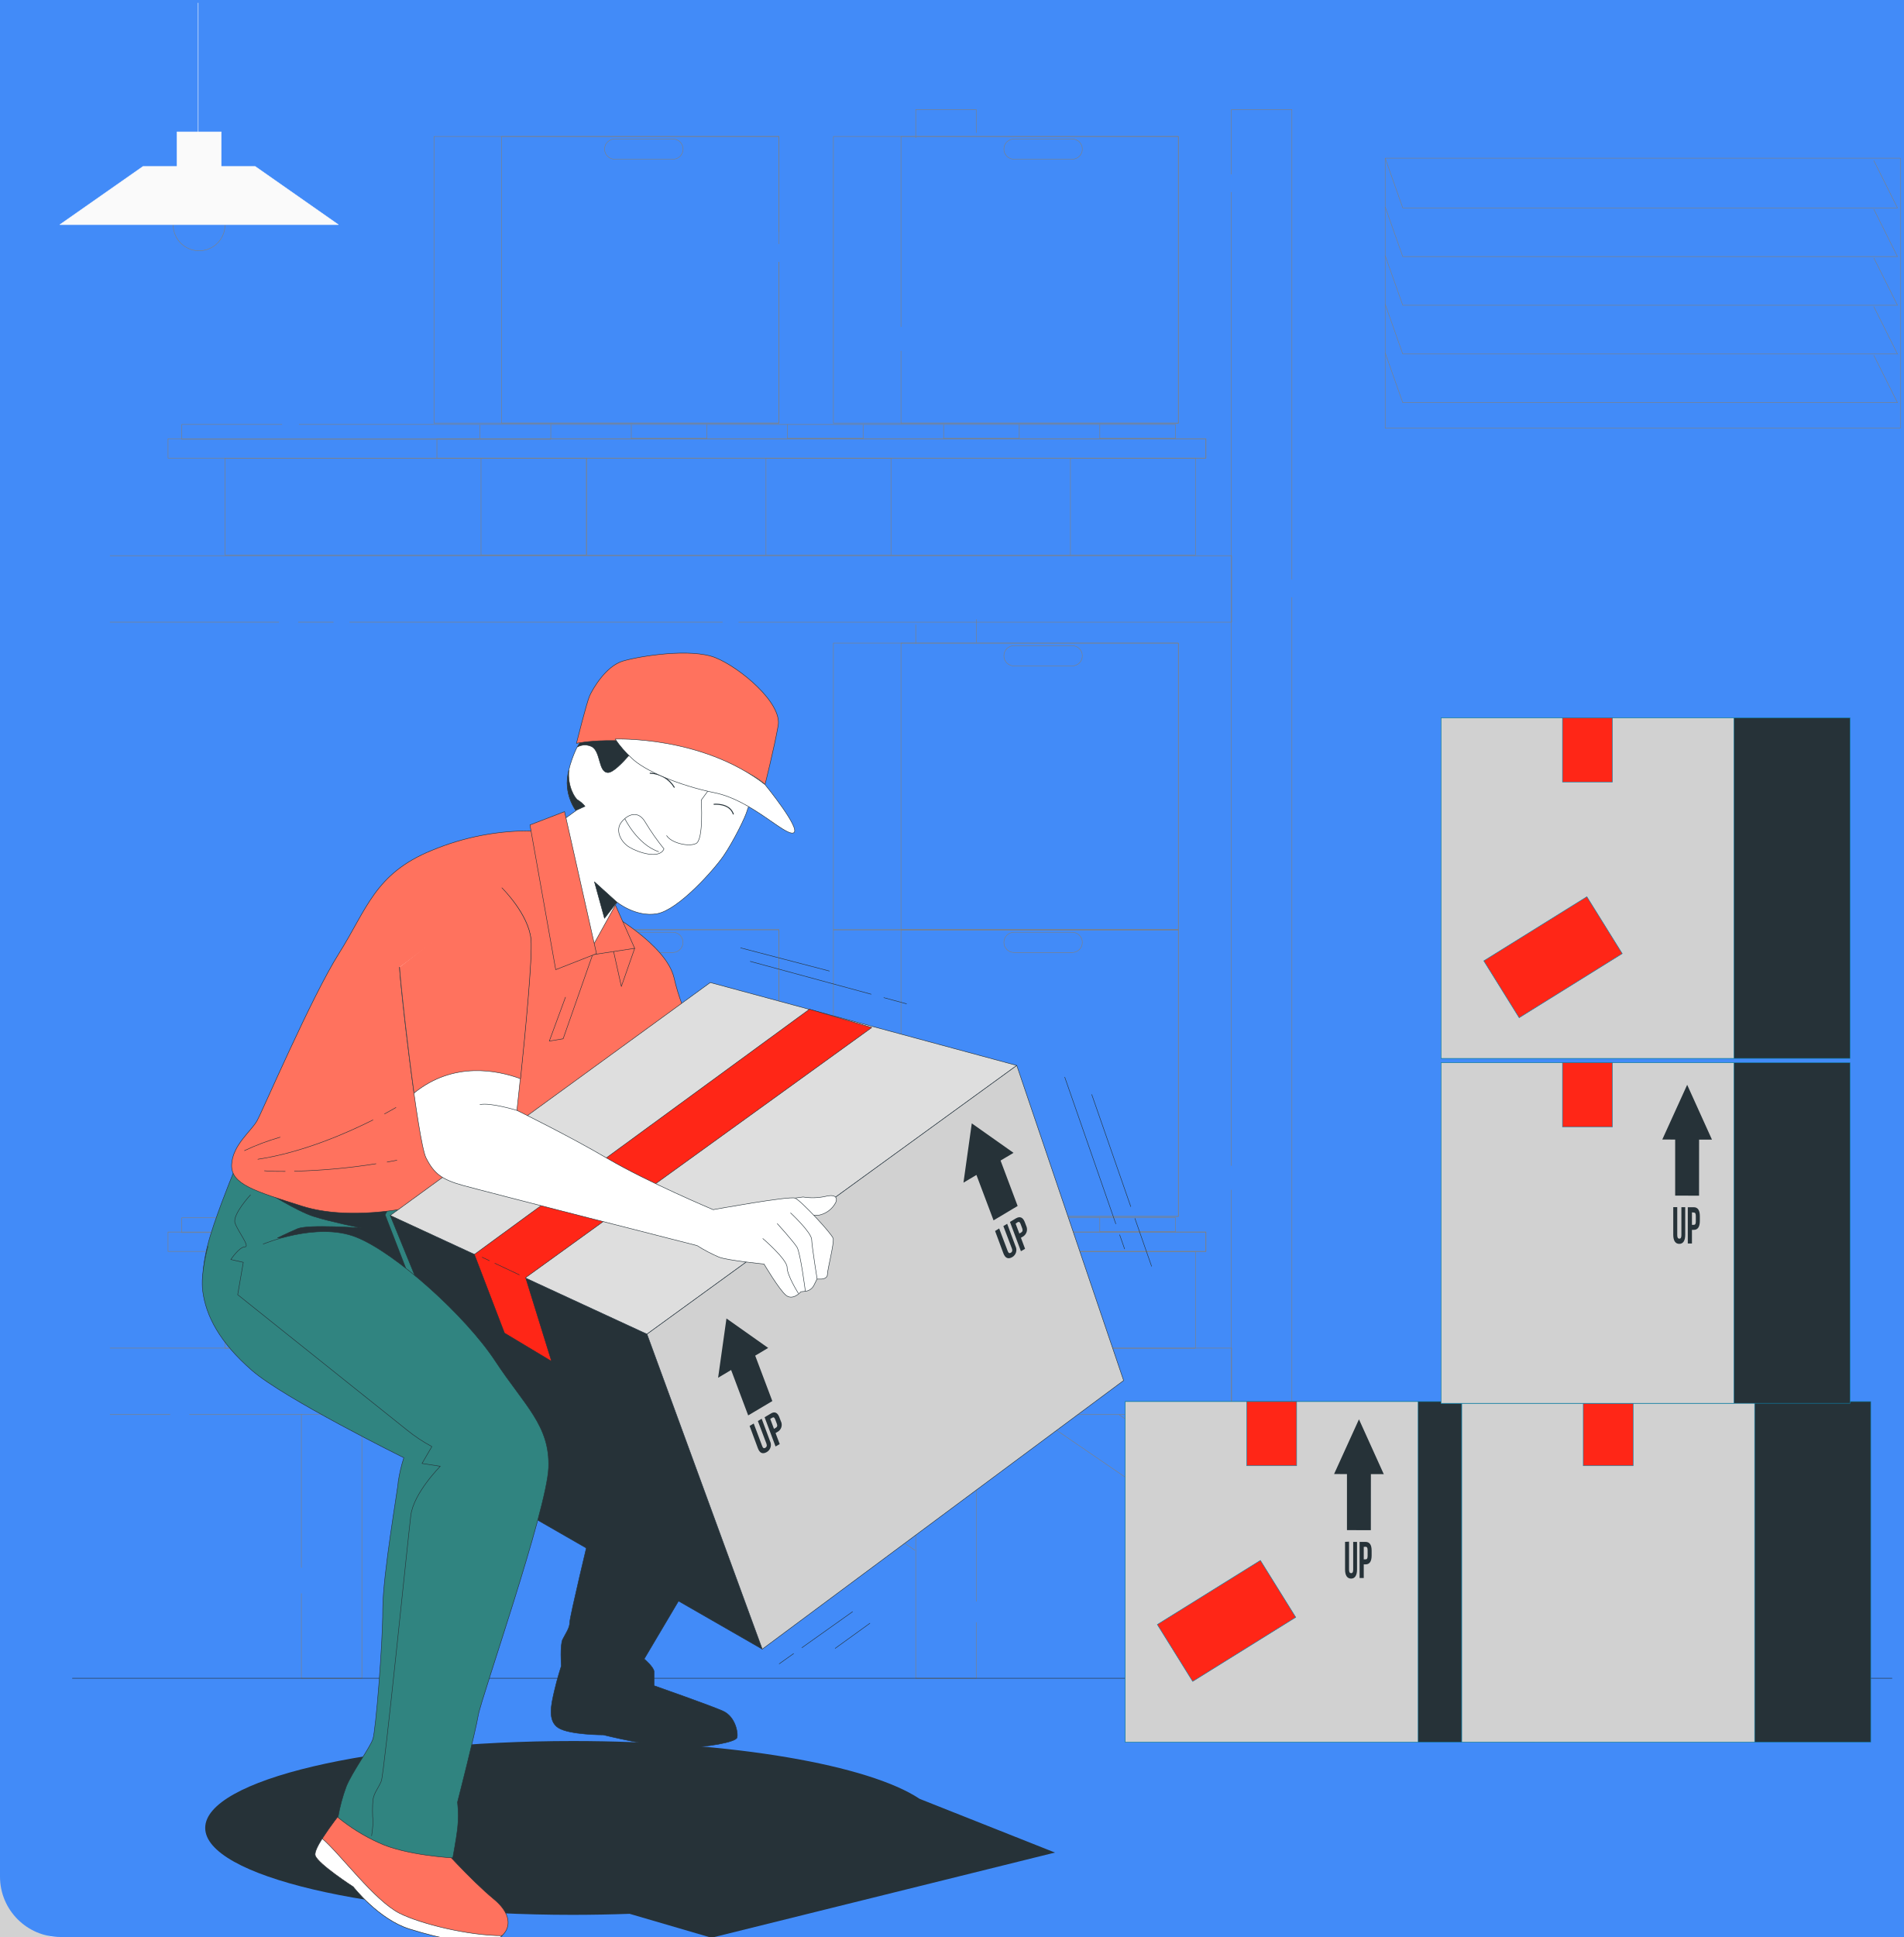
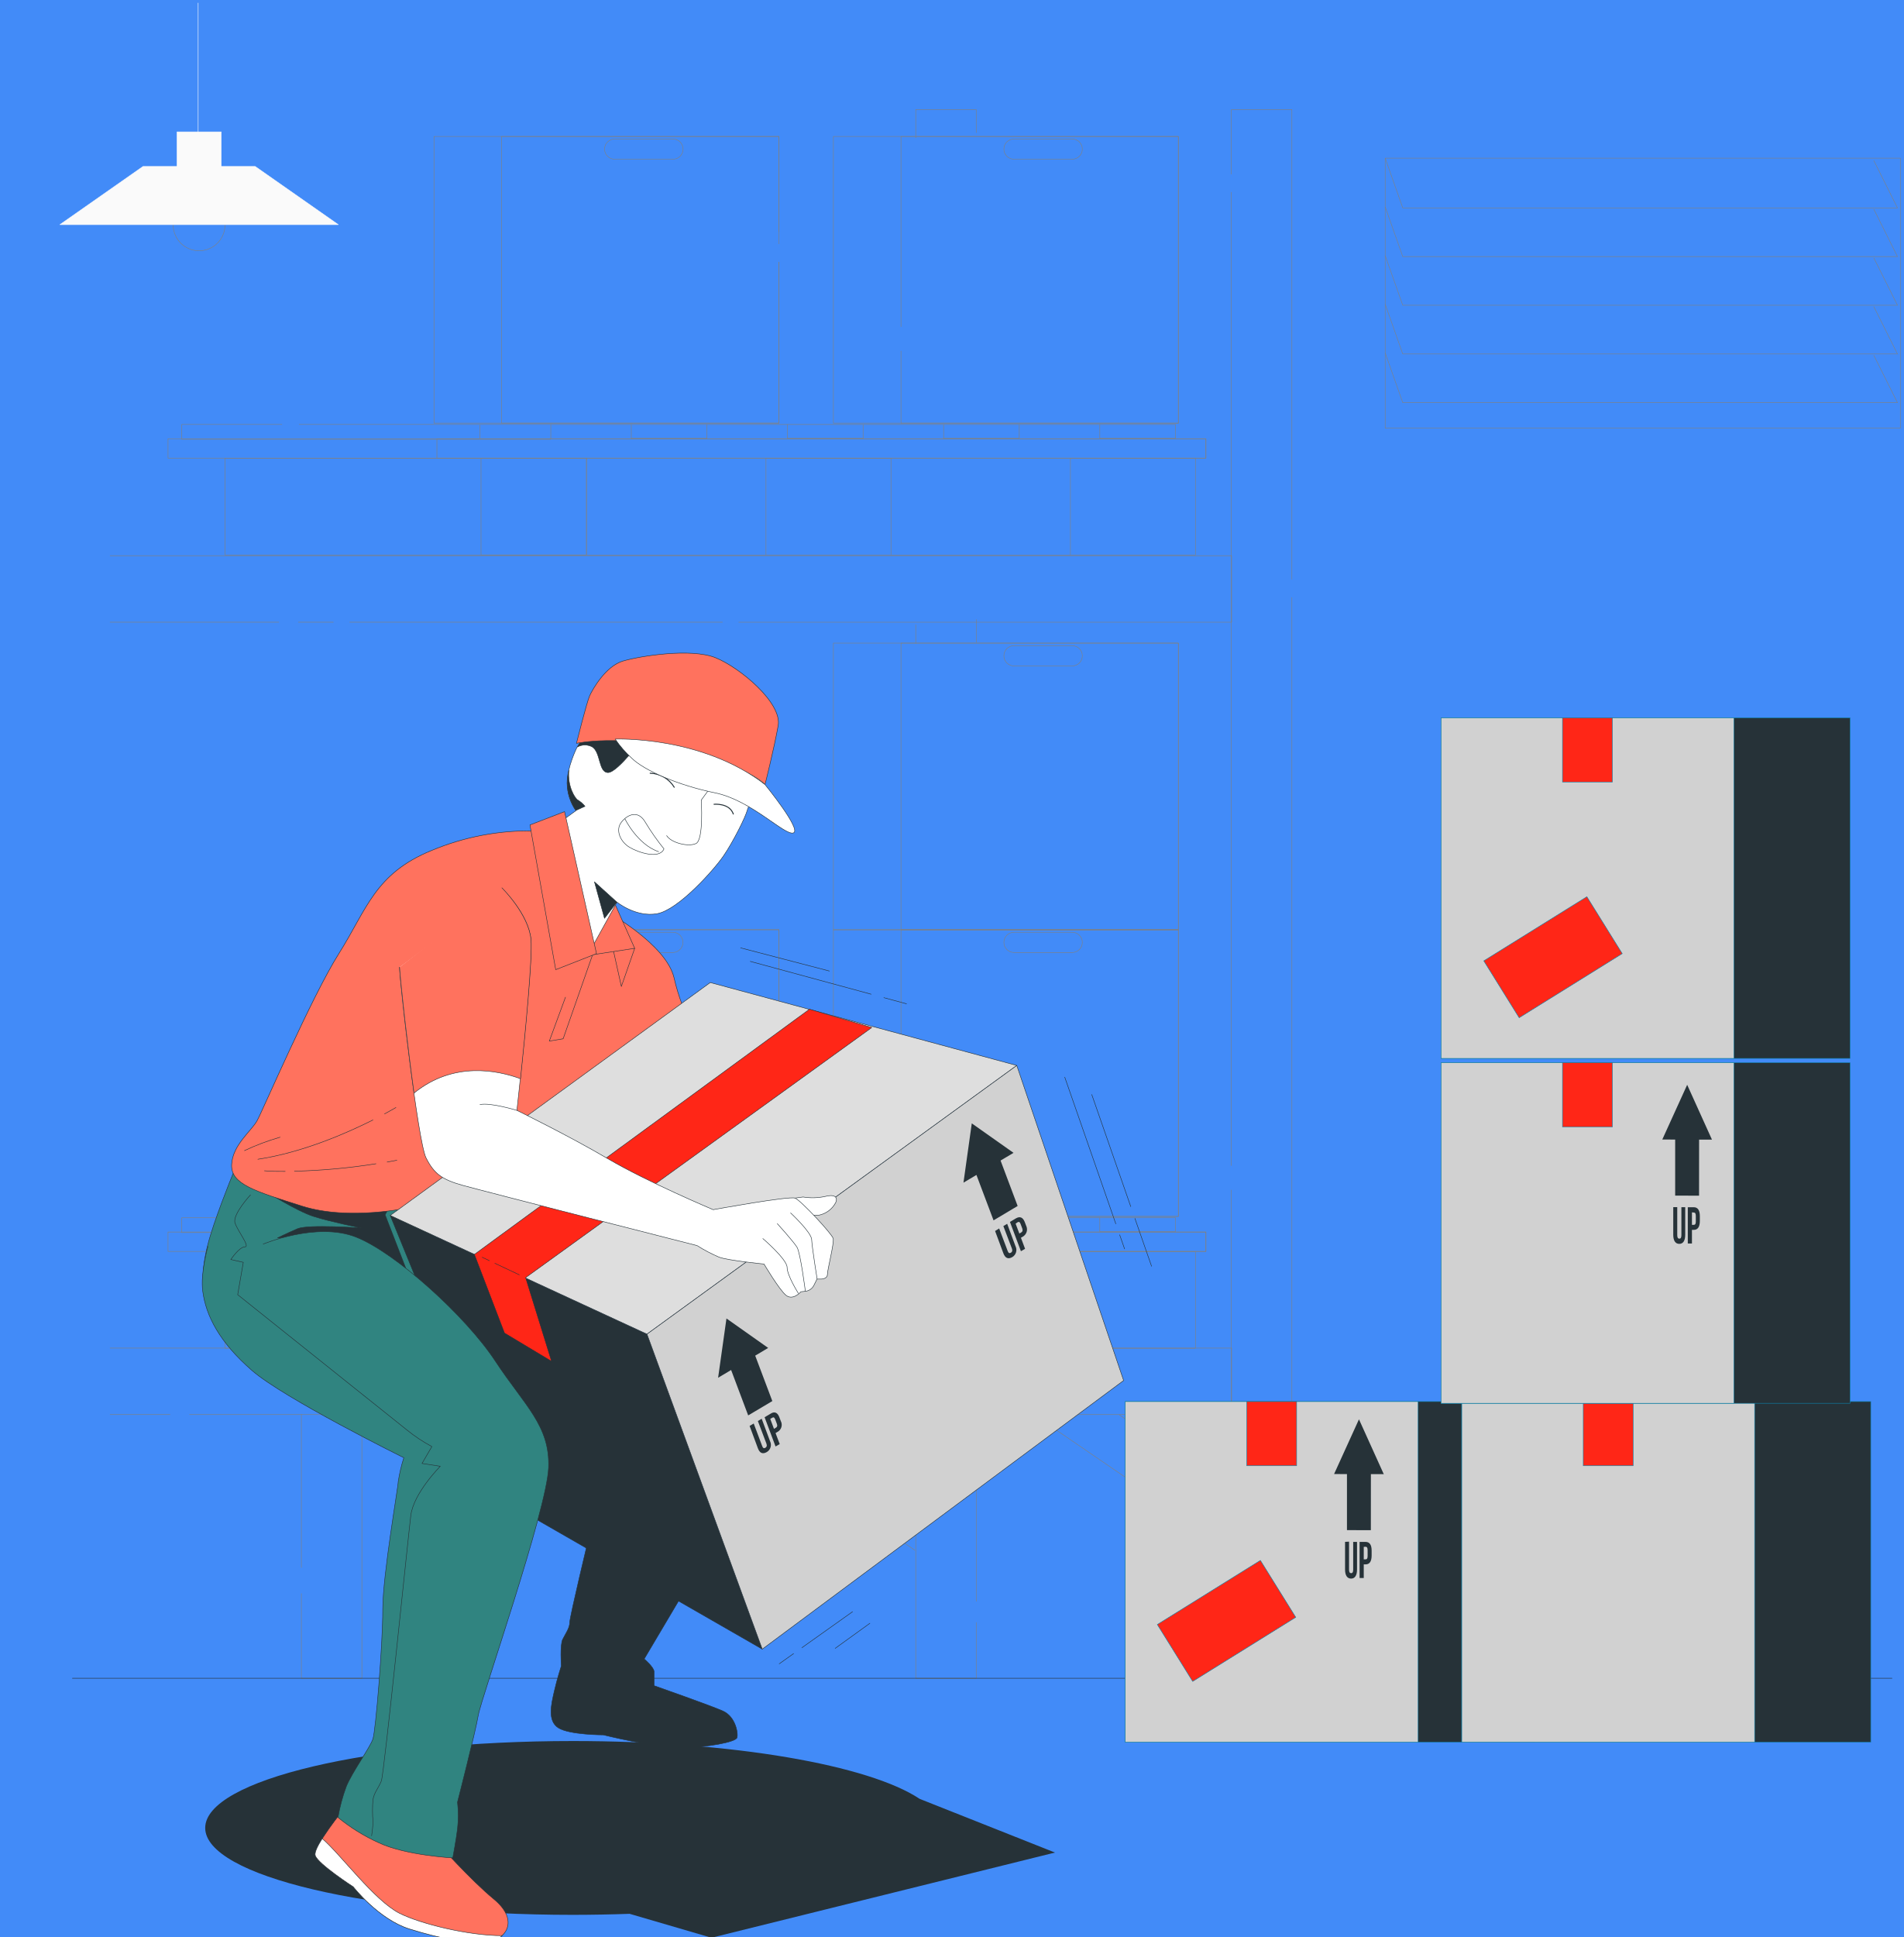
<svg xmlns="http://www.w3.org/2000/svg" width="631" height="642" viewBox="0 0 631 642" fill="none">
-   <rect width="631" height="642" fill="#D2D2D2" />
-   <path d="M0 -357C0 -370.255 10.745 -381 24 -381H1440V643H24C10.745 643 0 632.255 0 619V-357Z" fill="#EDF3FC" />
+   <rect width="631" height="642" fill="#428BF8" />
+   <path d="M0 -357C0 -370.255 10.745 -381 24 -381H1440V643H24C10.745 643 0 632.255 0 619V-357Z" fill="#428BF8" />
  <g clip-path="url(#clip0_1_3)">
    <rect y="-380" width="710" height="1022" rx="20" fill="#428BF8" />
    <path d="M74.6 74.519C74.6 76.219 74.097 77.88 73.152 79.294C72.208 80.707 70.866 81.809 69.295 82.459C67.725 83.109 65.997 83.28 64.33 82.948C62.663 82.617 61.131 81.798 59.929 80.596C58.727 79.394 57.909 77.863 57.577 76.196C57.246 74.528 57.416 72.8 58.066 71.23C58.717 69.66 59.818 68.317 61.232 67.373C62.645 66.429 64.306 65.925 66.006 65.925C68.286 65.925 70.472 66.83 72.083 68.442C73.695 70.054 74.6 72.24 74.6 74.519Z" stroke="#808080" stroke-width="0.162" stroke-miterlimit="10" />
    <path d="M112.146 74.451H19.868L47.414 55.169H84.6L112.146 74.451Z" fill="#FAFAFA" stroke="#FAFAFA" stroke-width="0.162" stroke-linecap="round" stroke-linejoin="round" />
    <path d="M73.334 43.71H58.693V62.992H73.334V43.71Z" fill="#FAFAFA" stroke="#FAFAFA" stroke-width="0.162" stroke-linecap="round" stroke-linejoin="round" />
    <path d="M65.689 44.908V1" stroke="#FAFAFA" stroke-width="0.162" stroke-linecap="round" stroke-linejoin="round" />
    <path d="M408.232 57.813V36.313H428.286V192.111" stroke="#808080" stroke-width="0.162" stroke-miterlimit="10" />
    <path d="M408.232 386.39V63.652" stroke="#808080" stroke-width="0.162" stroke-miterlimit="10" />
    <path d="M428.286 197.951V556.263H408.232V394.351" stroke="#808080" stroke-width="0.162" stroke-miterlimit="10" />
    <path d="M303.586 45.748V36.313H323.639V44.026" stroke="#808080" stroke-width="0.162" stroke-miterlimit="10" />
    <path d="M303.586 213.334V207.013" stroke="#808080" stroke-width="0.162" stroke-miterlimit="10" />
    <path d="M323.639 537.684V556.264H303.586V468.655" stroke="#808080" stroke-width="0.162" stroke-miterlimit="10" />
    <path d="M323.64 468.31V530.783" stroke="#808080" stroke-width="0.162" stroke-miterlimit="10" />
    <path d="M99.915 519.628V468.655" stroke="#808080" stroke-width="0.162" stroke-miterlimit="10" />
    <path d="M119.968 468.31V556.262H99.915V528.125" stroke="#808080" stroke-width="0.162" stroke-miterlimit="10" />
    <path d="M323.64 205.291V212.99" stroke="#808080" stroke-width="0.162" stroke-miterlimit="10" />
    <path d="M244.86 206.215H408.301V184.179H36.437" stroke="#808080" stroke-width="0.162" stroke-miterlimit="10" />
    <path d="M115.864 206.213H239.544" stroke="#808080" stroke-width="0.162" stroke-miterlimit="10" />
    <path d="M98.882 206.213H110.561" stroke="#808080" stroke-width="0.162" stroke-miterlimit="10" />
    <path d="M36.437 206.213H92.505" stroke="#808080" stroke-width="0.162" stroke-miterlimit="10" />
    <path d="M396.318 414.791H354.876V446.868H396.318V414.791Z" stroke="#808080" stroke-width="0.162" stroke-miterlimit="10" />
    <path d="M295.379 414.791H253.937V446.868H295.379V414.791Z" stroke="#808080" stroke-width="0.162" stroke-miterlimit="10" />
    <path d="M194.424 414.791H74.56V446.868H194.424V414.791Z" stroke="#808080" stroke-width="0.162" stroke-miterlimit="10" />
    <path d="M194.423 414.791H159.468V446.868H194.423V414.791Z" stroke="#808080" stroke-width="0.162" stroke-miterlimit="10" />
    <path d="M399.789 408.344H55.704V414.762H399.789V408.344Z" stroke="#808080" stroke-width="0.162" stroke-miterlimit="10" />
    <path d="M399.776 408.344H144.842V414.762H399.776V408.344Z" stroke="#808080" stroke-width="0.162" stroke-miterlimit="10" />
    <path d="M182.592 403.619H60.263V408.522H182.592V403.619Z" stroke="#808080" stroke-width="0.162" stroke-miterlimit="10" />
    <path d="M234.365 403.619H209.285V408.219H234.365V403.619Z" stroke="#808080" stroke-width="0.162" stroke-miterlimit="10" />
    <path d="M286.136 403.619H261.056V408.219H286.136V403.619Z" stroke="#808080" stroke-width="0.162" stroke-miterlimit="10" />
    <path d="M337.908 403.619H312.828V408.219H337.908V403.619Z" stroke="#808080" stroke-width="0.162" stroke-miterlimit="10" />
    <path d="M389.681 403.619H364.601V408.219H389.681V403.619Z" stroke="#808080" stroke-width="0.162" stroke-miterlimit="10" />
    <path d="M194.424 446.867H253.936" stroke="#808080" stroke-width="0.162" stroke-miterlimit="10" />
    <path d="M295.364 446.867H354.876" stroke="#808080" stroke-width="0.162" stroke-miterlimit="10" />
    <path d="M159.042 408.383V403.783" stroke="#808080" stroke-width="0.162" stroke-miterlimit="10" />
    <path d="M182.593 403.619H209.284" stroke="#808080" stroke-width="0.162" stroke-miterlimit="10" />
    <path d="M234.364 403.619H261.056" stroke="#808080" stroke-width="0.162" stroke-miterlimit="10" />
    <path d="M286.136 403.619H312.827" stroke="#808080" stroke-width="0.162" stroke-miterlimit="10" />
    <path d="M337.908 403.619H364.6" stroke="#808080" stroke-width="0.162" stroke-miterlimit="10" />
    <path d="M62.784 468.847H408.301V446.811H36.437" stroke="#808080" stroke-width="0.162" stroke-miterlimit="10" />
    <path d="M36.437 468.845H56.421" stroke="#808080" stroke-width="0.162" stroke-miterlimit="10" />
    <path d="M390.658 213.155H276.289V308.174H390.658V213.155Z" stroke="#808080" stroke-width="0.162" stroke-miterlimit="10" />
    <path d="M390.658 213.155H298.697V308.174H390.658V213.155Z" stroke="#808080" stroke-width="0.162" stroke-miterlimit="10" />
    <path d="M355.455 220.717H336.173C335.282 220.717 334.427 220.363 333.797 219.733C333.167 219.103 332.812 218.248 332.812 217.357C332.812 216.465 333.167 215.611 333.797 214.98C334.427 214.35 335.282 213.996 336.173 213.996H355.455C356.346 213.996 357.201 214.35 357.831 214.98C358.461 215.611 358.815 216.465 358.815 217.357C358.815 218.248 358.461 219.103 357.831 219.733C357.201 220.363 356.346 220.717 355.455 220.717Z" stroke="#808080" stroke-width="0.162" stroke-miterlimit="10" />
    <path d="M390.658 308.147H276.289V403.166H390.658V308.147Z" stroke="#808080" stroke-width="0.162" stroke-miterlimit="10" />
    <path d="M390.658 308.147H298.697V403.166H390.658V308.147Z" stroke="#808080" stroke-width="0.162" stroke-miterlimit="10" />
    <path d="M355.455 308.987H336.173C334.317 308.987 332.812 310.489 332.812 312.341C332.812 314.193 334.317 315.695 336.173 315.695H355.455C357.311 315.695 358.815 314.193 358.815 312.341C358.815 310.489 357.311 308.987 355.455 308.987Z" stroke="#808080" stroke-width="0.162" stroke-miterlimit="10" />
    <path d="M258.246 308.147H143.877V403.166H258.246V308.147Z" stroke="#808080" stroke-width="0.162" stroke-miterlimit="10" />
    <path d="M258.247 308.147H166.286V403.166H258.247V308.147Z" stroke="#808080" stroke-width="0.162" stroke-miterlimit="10" />
    <path d="M223.056 308.987H203.775C201.919 308.987 200.414 310.489 200.414 312.341C200.414 314.193 201.919 315.695 203.775 315.695H223.056C224.912 315.695 226.417 314.193 226.417 312.341C226.417 310.489 224.912 308.987 223.056 308.987Z" stroke="#808080" stroke-width="0.162" stroke-miterlimit="10" />
    <path d="M396.318 151.853H354.876V183.929H396.318V151.853Z" stroke="#808080" stroke-width="0.162" stroke-miterlimit="10" />
    <path d="M295.379 151.853H253.937V183.929H295.379V151.853Z" stroke="#808080" stroke-width="0.162" stroke-miterlimit="10" />
    <path d="M194.424 151.853H74.56V183.929H194.424V151.853Z" stroke="#808080" stroke-width="0.162" stroke-miterlimit="10" />
    <path d="M194.423 151.853H159.468V183.929H194.423V151.853Z" stroke="#808080" stroke-width="0.162" stroke-miterlimit="10" />
    <path d="M399.789 145.42H55.704V151.838H399.789V145.42Z" stroke="#808080" stroke-width="0.162" stroke-miterlimit="10" />
    <path d="M399.776 145.42H144.842V151.838H399.776V145.42Z" stroke="#808080" stroke-width="0.162" stroke-miterlimit="10" />
    <path d="M93.524 140.684H60.263V145.587H182.592V140.684H99.102" stroke="#808080" stroke-width="0.162" stroke-miterlimit="10" />
    <path d="M234.365 140.695H209.285V145.295H234.365V140.695Z" stroke="#808080" stroke-width="0.162" stroke-miterlimit="10" />
    <path d="M286.136 140.695H261.056V145.295H286.136V140.695Z" stroke="#808080" stroke-width="0.162" stroke-miterlimit="10" />
    <path d="M337.908 140.695H312.828V145.295H337.908V140.695Z" stroke="#808080" stroke-width="0.162" stroke-miterlimit="10" />
    <path d="M389.681 140.695H364.601V145.295H389.681V140.695Z" stroke="#808080" stroke-width="0.162" stroke-miterlimit="10" />
    <path d="M194.424 183.943H253.936" stroke="#808080" stroke-width="0.162" stroke-miterlimit="10" />
    <path d="M295.364 183.943H354.876" stroke="#808080" stroke-width="0.162" stroke-miterlimit="10" />
    <path d="M159.042 145.447V140.86" stroke="#808080" stroke-width="0.162" stroke-miterlimit="10" />
    <path d="M182.593 140.695H209.284" stroke="#808080" stroke-width="0.162" stroke-miterlimit="10" />
    <path d="M234.364 140.695H261.056" stroke="#808080" stroke-width="0.162" stroke-miterlimit="10" />
    <path d="M286.136 140.695H312.827" stroke="#808080" stroke-width="0.162" stroke-miterlimit="10" />
    <path d="M337.908 140.695H364.6" stroke="#808080" stroke-width="0.162" stroke-miterlimit="10" />
    <path d="M390.658 45.225H276.289V140.243H390.658V45.225Z" stroke="#808080" stroke-width="0.162" stroke-miterlimit="10" />
    <path d="M298.697 108.331V45.225H390.644V140.243H298.697V116.278" stroke="#808080" stroke-width="0.162" stroke-miterlimit="10" />
    <path d="M355.455 52.774H336.173C335.282 52.774 334.427 52.42 333.797 51.789C333.167 51.159 332.813 50.304 332.813 49.413C332.812 48.973 332.9 48.536 333.069 48.129C333.238 47.722 333.485 47.353 333.798 47.042C334.11 46.731 334.48 46.485 334.888 46.317C335.296 46.15 335.732 46.065 336.173 46.066H355.455C355.896 46.065 356.332 46.15 356.74 46.317C357.148 46.485 357.518 46.731 357.83 47.042C358.143 47.353 358.39 47.722 358.559 48.129C358.728 48.536 358.816 48.973 358.815 49.413C358.815 50.304 358.461 51.159 357.831 51.789C357.201 52.42 356.346 52.774 355.455 52.774Z" stroke="#808080" stroke-width="0.162" stroke-miterlimit="10" />
    <path d="M258.246 86.832V140.243H143.877V45.225H258.246V80.868" stroke="#808080" stroke-width="0.162" stroke-miterlimit="10" />
    <path d="M258.247 86.832V140.243H166.286V45.225H258.247V76.888" stroke="#808080" stroke-width="0.162" stroke-miterlimit="10" />
    <path d="M223.057 52.772H203.776C203.335 52.772 202.899 52.685 202.492 52.516C202.085 52.347 201.715 52.099 201.404 51.787C201.093 51.475 200.847 51.104 200.68 50.697C200.512 50.289 200.427 49.852 200.429 49.411C200.429 48.524 200.781 47.673 201.409 47.045C202.037 46.417 202.888 46.065 203.776 46.065H223.057C223.501 46.059 223.941 46.142 224.353 46.307C224.765 46.473 225.139 46.718 225.456 47.029C225.772 47.341 226.023 47.711 226.196 48.12C226.368 48.529 226.457 48.968 226.459 49.411C226.459 49.856 226.371 50.297 226.2 50.707C226.028 51.118 225.777 51.49 225.46 51.803C225.144 52.115 224.769 52.362 224.356 52.528C223.944 52.695 223.502 52.778 223.057 52.772Z" stroke="#808080" stroke-width="0.162" stroke-miterlimit="10" />
    <path d="M371.1 468.959L408.534 494.535" stroke="#808080" stroke-width="0.162" stroke-miterlimit="10" />
    <path d="M408.48 513.83L343.032 469.082" stroke="#808080" stroke-width="0.162" stroke-miterlimit="10" />
    <path d="M265.973 468.959L303.393 494.535" stroke="#808080" stroke-width="0.162" stroke-miterlimit="10" />
    <path d="M303.339 513.83L237.891 469.082" stroke="#808080" stroke-width="0.162" stroke-miterlimit="10" />
    <path d="M627.245 556.25H23.998" stroke="#263238" stroke-width="0.162" stroke-linecap="round" stroke-linejoin="round" />
    <path d="M508.634 464.535H373.041V577.417H508.634V464.535Z" fill="#263238" stroke="#0C7EA5" stroke-width="0.162" stroke-miterlimit="10" />
    <path d="M470.139 464.535H373.041V577.417H470.139V464.535Z" fill="#D1D1D1" stroke="#0C7EA5" stroke-width="0.162" stroke-miterlimit="10" />
    <path d="M458.749 488.597L450.526 470.417L442.276 488.556L446.546 488.569V507.149L454.465 507.163L454.479 488.583L458.749 488.597Z" fill="#263238" />
    <path d="M447.235 510.965V520.248C447.235 521.102 447.497 521.405 447.924 521.418C448.351 521.432 448.613 521.102 448.613 520.248V511.047H449.88V520.193C449.88 522.121 449.205 523.223 447.896 523.209C446.588 523.195 445.913 522.107 445.913 520.193V511.034L447.235 510.965Z" fill="#263238" />
    <path d="M454.727 513.966V515.522C454.727 517.45 454.08 518.497 452.744 518.497H452.111V523.014H450.733V511.046H452.689C454.08 511.046 454.727 512.038 454.727 513.966ZM452.111 512.699V516.83H452.744C453.171 516.83 453.392 516.555 453.392 515.701V513.8C453.392 512.947 453.157 512.657 452.73 512.657L452.111 512.699Z" fill="#263238" />
    <path d="M429.854 464.535H413.327V485.8H429.854V464.535Z" fill="#FF2617" stroke="#0C7EA5" stroke-width="0.162" stroke-miterlimit="10" />
    <path d="M620.194 464.535H484.601V577.417H620.194V464.535Z" fill="#263238" stroke="#0C7EA5" stroke-width="0.162" stroke-miterlimit="10" />
    <path d="M581.699 464.535H484.601V577.417H581.699V464.535Z" fill="#D1D1D1" stroke="#0C7EA5" stroke-width="0.162" stroke-miterlimit="10" />
    <path d="M541.414 464.535H524.887V485.8H541.414V464.535Z" fill="#FF2617" stroke="#0C7EA5" stroke-width="0.162" stroke-miterlimit="10" />
    <path d="M613.321 352.231H477.729V465.113H613.321V352.231Z" fill="#263238" stroke="#0C7EA5" stroke-width="0.162" stroke-miterlimit="10" />
    <path d="M574.827 352.231H477.729V465.113H574.827V352.231Z" fill="#D1D1D1" stroke="#0C7EA5" stroke-width="0.162" stroke-miterlimit="10" />
    <path d="M567.554 377.726L559.332 359.546L551.082 377.685L555.352 377.698V396.278L563.271 396.292L563.285 377.712L567.554 377.726Z" fill="#263238" />
    <path d="M556.04 400.093V409.376C556.04 410.23 556.302 410.533 556.729 410.546C557.156 410.56 557.417 410.23 557.417 409.376V400.107H558.684V409.252C558.684 411.18 558.009 412.282 556.701 412.268C555.393 412.254 554.718 411.166 554.718 409.252V400.093H556.04Z" fill="#263238" />
    <path d="M563.532 403.095V404.651C563.532 406.58 562.885 407.626 561.549 407.626H560.915V412.144H559.538V400.12H561.494C562.885 400.12 563.532 401.167 563.532 403.095ZM560.915 401.828V405.96H561.549C561.976 405.96 562.196 405.684 562.196 404.83V403.026C562.196 402.172 561.962 401.883 561.535 401.883L560.915 401.828Z" fill="#263238" />
    <path d="M534.541 352.231H518V373.497H534.541V352.231Z" fill="#FF2617" stroke="#0C7EA5" stroke-width="0.162" stroke-miterlimit="10" />
    <path d="M613.321 237.919H477.729V350.801H613.321V237.919Z" fill="#263238" stroke="#0C7EA5" stroke-width="0.162" stroke-miterlimit="10" />
    <path d="M574.827 237.919H477.729V350.801H574.827V237.919Z" fill="#D1D1D1" stroke="#0C7EA5" stroke-width="0.162" stroke-miterlimit="10" />
    <path d="M526.08 297.21L491.906 318.465L503.632 337.318L537.805 316.063L526.08 297.21Z" fill="#FF2617" stroke="#0C7EA5" stroke-width="0.162" stroke-miterlimit="10" />
    <path d="M417.845 517.181L383.672 538.436L395.398 557.288L429.571 536.034L417.845 517.181Z" fill="#FF2617" stroke="#0C7EA5" stroke-width="0.162" stroke-miterlimit="10" />
    <path d="M534.541 237.919H518V259.184H534.541V237.919Z" fill="#FF2617" stroke="#0C7EA5" stroke-width="0.162" stroke-miterlimit="10" />
    <path d="M459.217 141.935L629.999 141.935V52.412L459.217 52.412V141.935Z" stroke="#808080" stroke-width="0.162" stroke-miterlimit="10" />
    <path d="M621.198 53.196L629.049 68.897H465.043L459.217 52.411" stroke="#808080" stroke-width="0.162" stroke-miterlimit="10" />
    <path d="M621.198 69.324L629.049 85.039H465.043L459.217 68.553" stroke="#808080" stroke-width="0.162" stroke-miterlimit="10" />
    <path d="M621.198 85.467L629.049 101.168H465.043L459.217 84.695" stroke="#808080" stroke-width="0.162" stroke-miterlimit="10" />
    <path d="M621.198 101.61L629.049 117.311H465.043L459.217 100.825" stroke="#808080" stroke-width="0.162" stroke-miterlimit="10" />
    <path d="M621.198 117.752L629.049 133.453H465.043L459.217 116.967" stroke="#808080" stroke-width="0.162" stroke-miterlimit="10" />
    <path d="M189.96 577.047C242.999 577.047 288.118 585.049 304.893 596.219L349.751 614.013L235.864 642.247L208.732 634.314C202.617 634.534 196.359 634.649 189.96 634.658C122.611 634.658 68.029 621.753 68.029 605.846C68.029 589.938 122.611 577.047 189.96 577.047Z" fill="#263238" />
    <path d="M78.386 386.237C78.386 386.237 74.254 396.03 70.921 405.822C67.588 415.615 66.473 422.983 67.864 430.434C69.255 437.885 76.127 445.901 83.014 447.306C89.9 448.711 129.634 435.654 139.881 427.721C150.128 419.788 143.146 399.294 134.758 394.666C126.37 390.039 78.386 386.237 78.386 386.237Z" fill="#308480" stroke="#263238" stroke-width="0.162" stroke-linecap="round" stroke-linejoin="round" />
    <path d="M87.931 394.776C87.931 394.776 98.37 401.401 103.976 403.178C109.581 404.954 119.76 407.007 119.76 407.007C119.76 407.007 102.185 405.726 98.618 407.255C95.051 408.783 91.994 410.312 91.994 410.312C91.994 410.312 117.473 409.555 123.079 413.37C128.684 417.185 135.557 423.011 135.557 423.011L127.665 402.627L128.932 400.341C128.932 400.341 104.486 400.63 87.931 394.776Z" fill="#263238" stroke="#263238" stroke-width="0.162" stroke-linecap="round" stroke-linejoin="round" />
    <path d="M201.239 302.198C201.239 302.198 220.755 312.913 223.441 324C224.872 330.292 227.19 336.348 230.327 341.987L136.177 400.163C136.177 400.163 115.903 404.75 100.202 399.778C84.501 394.806 76.486 392.506 76.789 386.005C77.092 379.504 83.303 374.904 85.218 371.461C87.132 368.018 103.205 330.514 112.391 315.97C121.578 301.426 124.25 289.568 143.008 281.91C153.901 277.347 165.633 275.127 177.44 275.396L201.239 302.198Z" fill="#FF725E" stroke="#263238" stroke-width="0.162" stroke-linecap="round" stroke-linejoin="round" />
    <path d="M94.555 388.249C92.269 388.249 89.983 388.249 87.669 388.042" stroke="#263238" stroke-width="0.162" stroke-linecap="round" stroke-linejoin="round" />
    <path d="M124.635 385.715C115.694 387.142 106.666 387.966 97.613 388.18" stroke="#263238" stroke-width="0.162" stroke-linecap="round" stroke-linejoin="round" />
    <path d="M131.577 384.545C131.577 384.545 130.407 384.793 128.341 385.151" stroke="#263238" stroke-width="0.162" stroke-linecap="round" stroke-linejoin="round" />
    <path d="M123.644 371.198C115.077 375.509 100.409 381.969 85.493 384.227" stroke="#263238" stroke-width="0.162" stroke-linecap="round" stroke-linejoin="round" />
    <path d="M131.261 367.068C131.261 367.068 129.884 367.895 127.487 369.189" stroke="#263238" stroke-width="0.162" stroke-linecap="round" stroke-linejoin="round" />
    <path d="M81.044 381.363C84.855 379.561 88.808 378.073 92.861 376.914" stroke="#263238" stroke-width="0.162" stroke-linecap="round" stroke-linejoin="round" />
    <path d="M197.025 314.828L186.696 344.288L182.109 345.059L187.467 330.515" stroke="#263238" stroke-width="0.162" stroke-linecap="round" stroke-linejoin="round" />
    <path d="M210.412 314.319L205.991 326.962L203.058 313.727L210.412 314.319Z" fill="#FF725E" stroke="#263238" stroke-width="0.162" stroke-linecap="round" stroke-linejoin="round" />
    <path d="M202.63 296.84L210.412 314.317L194.821 316.673L202.63 296.84Z" fill="#FF725E" stroke="#263238" stroke-width="0.162" stroke-linecap="round" stroke-linejoin="round" />
    <path d="M253.369 258.703C253.369 258.703 248.369 266.057 247.777 268.412C247.185 270.768 243.067 279.004 239.83 283.714C236.593 288.424 224.831 301.619 217.793 302.844C210.756 304.07 204.558 299.016 204.558 299.016L194.779 316.672L183.596 273.977L190.95 268.674C189.074 266 188.047 262.823 188.003 259.557C188.003 254.268 191.24 247.795 191.24 247.795C191.24 247.795 195.371 240.426 202.134 236.9C208.896 233.375 234.789 238.374 243.617 241.321C252.446 244.269 254.539 252.229 253.369 258.703Z" fill="white" stroke="#263238" stroke-width="0.162" stroke-linecap="round" stroke-linejoin="round" />
    <path d="M204.531 299.016L197.066 292.268L200.399 304.374L204.531 299.016Z" fill="#263238" stroke="#263238" stroke-width="0.162" stroke-linecap="round" stroke-linejoin="round" />
    <path d="M235.712 260.77L232.476 265.177C232.476 265.177 233.357 278.412 230.713 279.597C228.068 280.781 222.449 279.308 221.003 276.953" stroke="#263238" stroke-width="0.162" stroke-linecap="round" stroke-linejoin="round" />
    <path d="M220.122 281.357C217.864 278.557 215.798 275.608 213.939 272.529C211.583 268.397 208.058 269.885 205.992 272.529C203.926 275.173 205.702 279.002 208.65 280.793C211.597 282.583 218.649 284.883 220.122 281.357Z" stroke="#263238" stroke-width="0.162" stroke-linecap="round" stroke-linejoin="round" />
    <path d="M207.175 271.4C207.175 271.4 211.307 279.926 218.358 282.281" stroke="#263238" stroke-width="0.162" stroke-linecap="round" stroke-linejoin="round" />
    <path d="M223.523 260.921C222.687 259.54 221.517 258.392 220.121 257.581C218.726 256.77 217.149 256.322 215.535 256.279" stroke="#263238" stroke-width="0.324" stroke-linecap="round" stroke-linejoin="round" />
    <path d="M236.719 266.565C236.719 266.565 241.828 266.069 243.109 269.801" stroke="#263238" stroke-width="0.324" stroke-linecap="round" stroke-linejoin="round" />
    <path d="M246.564 266.128C246.564 266.128 246.826 261.996 238.301 261.734" stroke="#263238" stroke-width="0.162" stroke-linecap="round" stroke-linejoin="round" />
    <path d="M226.581 258.069C226.581 258.069 225.906 252.036 216.871 250.811" stroke="#263238" stroke-width="0.162" stroke-linecap="round" stroke-linejoin="round" />
    <path d="M191.434 247.561C193.255 244.585 195.532 241.912 198.182 239.642C202.882 240.028 207.555 240.695 212.175 241.639L213.649 243.994C213.649 243.994 204.821 256.059 201.584 256.059C198.348 256.059 199.229 249.283 196.282 247.52C195.532 247.129 194.698 246.929 193.852 246.936C193.007 246.943 192.177 247.158 191.434 247.561Z" fill="#263238" stroke="#263238" stroke-width="0.162" stroke-linecap="round" stroke-linejoin="round" />
    <path d="M188.045 259.584C188.073 258.149 188.258 256.722 188.596 255.328C188.059 260.603 190.648 264.707 191.585 265.176C192.482 265.724 193.279 266.423 193.94 267.242L190.91 268.619C189.084 265.956 188.087 262.812 188.045 259.584Z" fill="#263238" stroke="#263238" stroke-width="0.162" stroke-linecap="round" stroke-linejoin="round" />
    <path d="M191.102 246.376C191.102 246.376 205.522 243.14 227.228 248.787C248.933 254.433 253.616 260.039 253.616 260.039C253.616 260.039 256.646 248.029 257.982 240.495C259.318 232.962 245.27 221.213 237.171 217.977C229.073 214.74 212.174 217.426 206.5 219.106C200.825 220.786 196.473 228.389 195.481 230.606C194.49 232.824 191.102 246.376 191.102 246.376Z" fill="#FF725E" stroke="#263238" stroke-width="0.162" stroke-linecap="round" stroke-linejoin="round" />
    <path d="M253.618 260.04C253.618 260.04 265.889 275.066 263.025 276.058C260.16 277.05 249.114 265.219 236.994 262.767C224.874 260.316 213.512 255.316 209.449 251.308C207.371 249.414 205.522 247.283 203.939 244.959C203.939 244.959 232.601 243.761 253.618 260.04Z" fill="white" stroke="#263238" stroke-width="0.162" stroke-linecap="round" stroke-linejoin="round" />
    <path d="M187.163 269.004L197.754 316.079L184.23 321.382L175.69 273.411L187.163 269.004Z" fill="#FF725E" stroke="#263238" stroke-width="0.162" stroke-linecap="round" stroke-linejoin="round" />
    <path d="M228.483 524.682L213.567 549.845C213.567 549.845 216.831 552.599 216.831 554.045V558.701C216.831 558.701 235.466 565.229 239.666 567.102C243.867 568.975 244.79 574.553 244.322 575.958C243.853 577.363 234.543 579.222 225.687 579.222C216.831 579.222 200.042 575.021 200.042 575.021C200.042 575.021 188.859 575.021 185.126 572.694C181.394 570.366 182.799 564.761 183.749 560.574C184.699 556.387 186.077 552.186 186.077 552.186C186.077 552.186 185.608 545.189 186.545 543.33C187.481 541.471 188.873 539.598 188.873 537.725C188.873 535.851 195.401 508.802 195.401 508.802L228.483 524.682Z" fill="#263238" stroke="#263238" stroke-width="0.162" stroke-linecap="round" stroke-linejoin="round" />
    <path d="M214.489 442.183L252.708 546.594L168.322 498.128L129.373 402.848L214.489 442.183Z" fill="#263238" stroke="#263238" stroke-width="0.162" stroke-linecap="round" stroke-linejoin="round" />
    <path d="M337.08 353.142L214.489 442.183L129.373 402.848L235.465 325.651L337.08 353.142Z" fill="#DEDEDE" stroke="#263238" stroke-width="0.162" stroke-linecap="round" stroke-linejoin="round" />
    <path d="M337.08 353.143L372.503 457.554L252.708 546.595L214.488 442.184L337.08 353.143Z" fill="#D1D1D1" stroke="#263238" stroke-width="0.162" stroke-linecap="round" stroke-linejoin="round" />
    <path d="M289.013 340.57L174.258 423.454L182.852 451.193L167.248 441.827L157.263 415.769L268.354 334.496L289.013 340.57Z" fill="#FF2617" stroke="#263238" stroke-width="0.162" stroke-linecap="round" stroke-linejoin="round" />
    <path d="M162.262 417.845L159.824 416.702" stroke="#263238" stroke-width="0.162" stroke-linecap="round" stroke-linejoin="round" />
    <path d="M172.166 422.53L164.054 418.701" stroke="#263238" stroke-width="0.162" stroke-linecap="round" stroke-linejoin="round" />
    <path d="M254.665 446.757L240.837 436.992L238.068 456.646L242.379 454.07L248.04 469.124L256.042 464.372L250.367 449.319L254.665 446.757Z" fill="#263238" />
    <path d="M249.871 471.809L252.695 479.329C252.956 480.018 253.315 480.114 253.741 479.853C254.168 479.591 254.347 479.192 254.086 478.476L251.249 470.983L252.516 470.226L255.27 477.635C255.594 478.267 255.661 478.999 255.459 479.679C255.256 480.358 254.799 480.934 254.182 481.285C252.805 482.07 251.841 481.588 251.262 480.032L248.508 472.608L249.871 471.809Z" fill="#263238" />
    <path d="M258.368 469.729L258.85 470.997C259.014 471.305 259.115 471.642 259.148 471.99C259.182 472.338 259.146 472.688 259.044 473.022C258.941 473.356 258.774 473.666 258.552 473.936C258.33 474.205 258.056 474.428 257.748 474.591L257.115 474.977L258.492 478.627L257.115 479.425L253.479 469.729L255.462 468.559C256.756 467.705 257.789 468.159 258.368 469.729ZM255.352 470.28L256.591 473.586L257.225 473.2C257.652 472.952 257.803 472.58 257.541 471.892L256.991 470.432C256.729 469.729 256.412 469.647 255.985 469.908L255.352 470.28Z" fill="#263238" />
    <path d="M336.005 382.095L322.164 372.33L319.409 391.984L323.706 389.422L329.381 404.476L337.369 399.71L331.708 384.657L336.005 382.095Z" fill="#263238" />
    <path d="M331.24 407.16L334.078 414.666C334.339 415.368 334.697 415.451 335.124 415.203C335.551 414.955 335.73 414.528 335.469 413.826L332.631 406.375L333.899 405.617L336.653 413.027C336.974 413.655 337.041 414.383 336.841 415.059C336.641 415.736 336.189 416.31 335.579 416.663C334.202 417.448 333.237 416.966 332.645 415.41L329.891 408L331.24 407.16Z" fill="#263238" />
    <path d="M339.711 404.997L340.193 406.264C340.503 406.892 340.561 407.616 340.357 408.286C340.152 408.957 339.699 409.524 339.091 409.872L338.457 410.244L339.835 413.908L338.457 414.706L334.821 404.997L336.805 403.812C338.141 403.041 339.118 403.495 339.711 404.997ZM336.694 405.561L337.934 408.853L338.567 408.481C338.994 408.219 339.146 407.861 338.884 407.104L338.333 405.644C338.072 404.955 337.755 404.873 337.328 405.121L336.694 405.561Z" fill="#263238" />
    <path d="M371.195 409.265L372.82 413.934" stroke="#263238" stroke-width="0.162" stroke-linecap="round" stroke-linejoin="round" />
    <path d="M352.987 357.013L369.914 405.631" stroke="#263238" stroke-width="0.162" stroke-linecap="round" stroke-linejoin="round" />
    <path d="M376.249 403.841L381.772 419.693" stroke="#263238" stroke-width="0.162" stroke-linecap="round" stroke-linejoin="round" />
    <path d="M361.939 362.77L374.872 399.915" stroke="#263238" stroke-width="0.162" stroke-linecap="round" stroke-linejoin="round" />
    <path d="M288.806 329.521L248.728 318.641" stroke="#263238" stroke-width="0.162" stroke-linecap="round" stroke-linejoin="round" />
    <path d="M300.54 332.706L293.021 330.668" stroke="#263238" stroke-width="0.162" stroke-linecap="round" stroke-linejoin="round" />
    <path d="M274.952 321.836L245.533 314.165" stroke="#263238" stroke-width="0.162" stroke-linecap="round" stroke-linejoin="round" />
    <path d="M263.092 548.068L258.326 551.456" stroke="#263238" stroke-width="0.162" stroke-linecap="round" stroke-linejoin="round" />
    <path d="M282.637 534.187L265.848 546.114" stroke="#263238" stroke-width="0.162" stroke-linecap="round" stroke-linejoin="round" />
    <path d="M288.379 538.026L276.879 546.331" stroke="#263238" stroke-width="0.162" stroke-linecap="round" stroke-linejoin="round" />
    <path d="M261.674 397.451C263.18 397.135 264.702 396.896 266.233 396.735C268.595 397.118 271.007 397.071 273.353 396.597C276.48 395.743 277.912 396.597 277.044 398.594C276.497 399.633 275.731 400.54 274.798 401.253C273.866 401.966 272.791 402.469 271.645 402.726C269.937 402.864 266.136 402.864 266.136 402.864L261.013 398.305L261.674 397.451Z" fill="white" stroke="#263238" stroke-width="0.162" stroke-linecap="round" stroke-linejoin="round" />
    <path d="M166.794 294.925C166.794 294.925 175.223 302.954 175.981 311.369C176.738 319.785 171.367 368.017 171.367 368.017C171.367 368.017 188.583 376.432 201.598 384.09C214.614 391.747 236.43 400.934 236.43 400.934C236.43 400.934 261.675 396.334 263.59 397.105C265.504 397.876 275.847 408.963 276.219 410.492C276.591 412.021 274.305 420.822 274.305 422.364C274.305 423.907 272.321 423.934 272.321 423.934H270.862L269.815 426.028C269.551 426.553 269.162 427.006 268.681 427.345C268.201 427.683 267.644 427.898 267.06 427.97L265.531 428.135C265.531 428.135 262.86 431.206 260.559 429.292C258.259 427.378 253.287 418.949 253.287 418.949C253.287 418.949 241.429 417.805 238.358 416.662C235.835 415.582 233.404 414.302 231.086 412.833C231.086 412.833 160.349 394.805 153.462 392.89C146.576 390.976 143.89 389.062 141.218 383.704C138.547 378.346 132.459 325.17 132.459 320.583" fill="white" />
    <path d="M166.794 294.925C166.794 294.925 175.223 302.954 175.981 311.369C176.738 319.785 171.367 368.017 171.367 368.017C171.367 368.017 188.583 376.432 201.598 384.09C214.614 391.747 236.43 400.934 236.43 400.934C236.43 400.934 261.675 396.334 263.59 397.105C265.504 397.876 275.847 408.963 276.219 410.492C276.591 412.021 274.305 420.822 274.305 422.364C274.305 423.907 272.321 423.934 272.321 423.934H270.862L269.815 426.028C269.551 426.553 269.162 427.006 268.681 427.345C268.201 427.683 267.644 427.898 267.06 427.97L265.531 428.135C265.531 428.135 262.86 431.206 260.56 429.292C258.259 427.378 253.287 418.949 253.287 418.949C253.287 418.949 241.429 417.805 238.358 416.662C235.835 415.582 233.404 414.302 231.086 412.833C231.086 412.833 160.349 394.805 153.462 392.89C146.576 390.976 143.89 389.062 141.218 383.704C138.547 378.346 132.459 325.17 132.459 320.583" stroke="#263238" stroke-width="0.162" stroke-linecap="round" stroke-linejoin="round" />
    <path d="M252.9 410.507C252.9 410.507 260.944 417.393 260.944 420.079C260.944 422.765 264.662 428.646 264.662 428.646" stroke="#263238" stroke-width="0.162" stroke-linecap="round" stroke-linejoin="round" />
    <path d="M257.693 405.562C257.693 405.562 263.106 411.539 264.235 413.398C265.365 415.258 266.99 427.928 266.99 427.928" stroke="#263238" stroke-width="0.162" stroke-linecap="round" stroke-linejoin="round" />
    <path d="M262.101 402.008C262.101 402.008 268.987 408.412 269.083 410.836C269.18 413.26 270.888 423.893 270.888 423.893" stroke="#263238" stroke-width="0.162" stroke-linecap="round" stroke-linejoin="round" />
    <path d="M166.395 294.264C166.395 294.264 175.223 302.954 176.036 311.369C176.573 317.292 174.094 342.854 172.565 357.536C164.894 354.712 150.322 351.682 137.266 362.287C135.021 346.173 132.831 326.12 132.459 320.583" fill="#FF725E" />
    <path d="M166.395 294.264C166.395 294.264 175.223 302.954 176.036 311.369C176.573 317.292 174.094 342.854 172.565 357.536C164.894 354.712 150.322 351.682 137.266 362.287C135.021 346.173 132.831 326.12 132.459 320.583" stroke="#263238" stroke-width="0.162" stroke-linecap="round" stroke-linejoin="round" />
    <path d="M171.366 368.018C171.366 368.018 162.565 365.333 159.122 366.104" stroke="#263238" stroke-width="0.162" stroke-linecap="round" stroke-linejoin="round" />
    <path d="M145.074 610.806C145.074 610.806 155.803 622.926 163.722 629.454C171.642 635.982 168.378 642.042 162.786 643.433C157.194 644.824 146.011 642.511 135.75 639.302C125.489 636.093 117.115 625.322 117.115 625.322C117.115 625.322 105.45 617.857 104.527 615.062C103.604 612.266 114.306 599.195 114.306 599.195C114.306 599.195 142.278 610.806 145.074 610.806Z" fill="#FF725E" stroke="#263238" stroke-width="0.162" stroke-linecap="round" stroke-linejoin="round" />
    <path d="M104.527 615.003C104.196 614.039 105.27 611.835 106.827 609.37C113.011 614.7 124.084 629.905 132.485 634.161C139.606 637.714 155.39 641.557 166.477 641.557C165.423 642.49 164.155 643.148 162.786 643.471C157.194 644.849 146.01 642.549 135.75 639.34C125.489 636.131 117.115 625.36 117.115 625.36C117.115 625.36 105.45 617.799 104.527 615.003Z" fill="white" stroke="#263238" stroke-width="0.162" stroke-linecap="round" stroke-linejoin="round" />
    <path d="M87.242 412.35C87.242 412.35 104.953 404.885 118.01 410.008C131.067 415.132 154.37 436.176 164.149 451.037C173.927 465.898 182.384 472.481 181.861 486.461C181.337 500.44 159.494 562.9 158.557 568.491C157.621 574.083 151.671 597.29 151.671 597.29C151.996 600.233 151.996 603.203 151.671 606.146C151.244 609.7 150.101 615.787 150.101 615.787C150.101 615.787 134.427 614.961 125.571 610.76C120.713 608.573 116.165 605.752 112.046 602.372C112.65 598.88 113.572 595.45 114.801 592.126C116.674 587.457 122.693 579.179 123.629 576.369C124.566 573.56 126.893 545.147 126.893 533.495C126.893 521.843 132.017 492.934 132.017 491.075C132.423 488.389 133.045 485.741 133.876 483.155C133.876 483.155 94.266 463.57 83.537 454.233C72.808 444.895 68.249 436.163 67.189 427.816C66.431 421.77 68.938 413.121 68.938 413.121" fill="#308480" />
    <path d="M87.242 412.35C87.242 412.35 104.953 404.885 118.01 410.008C131.067 415.132 154.37 436.176 164.149 451.037C173.927 465.898 182.384 472.481 181.861 486.461C181.337 500.44 159.494 562.9 158.557 568.491C157.621 574.083 151.671 597.29 151.671 597.29C151.996 600.233 151.996 603.203 151.671 606.146C151.244 609.7 150.101 615.787 150.101 615.787C150.101 615.787 134.427 614.961 125.571 610.76C120.713 608.573 116.165 605.752 112.046 602.372C112.65 598.88 113.572 595.45 114.801 592.126C116.674 587.457 122.693 579.179 123.629 576.369C124.566 573.56 126.893 545.147 126.893 533.495C126.893 521.843 132.017 492.934 132.017 491.075C132.423 488.389 133.045 485.741 133.876 483.155C133.876 483.155 94.266 463.57 83.537 454.233C72.808 444.895 68.249 436.163 67.189 427.816C66.431 421.77 68.938 413.121 68.938 413.121" stroke="#263238" stroke-width="0.162" stroke-linecap="round" stroke-linejoin="round" />
    <path d="M83.041 396.031C83.041 396.031 76.981 402.56 77.917 405.355C78.854 408.151 83.041 413.261 81.182 413.261C79.322 413.261 76.526 417.462 76.526 417.462L80.658 418.384L78.799 429.113L134.785 473.861C137.397 475.988 140.205 477.86 143.173 479.453L139.909 485.045L145.969 485.981C145.969 485.981 137.113 494.837 136.19 502.288C135.267 509.739 127.362 587.955 126.425 590.282C125.489 592.61 124.098 594.015 123.671 596.342C123.434 598.825 123.434 601.325 123.671 603.807C123.671 605.185 123.202 608.462 123.202 608.462" stroke="#263238" stroke-width="0.162" stroke-linecap="round" stroke-linejoin="round" />
  </g>
  <defs>
    <clipPath id="clip0_1_3">
      <rect y="-380" width="710" height="1022" rx="20" fill="white" />
    </clipPath>
  </defs>
</svg>
